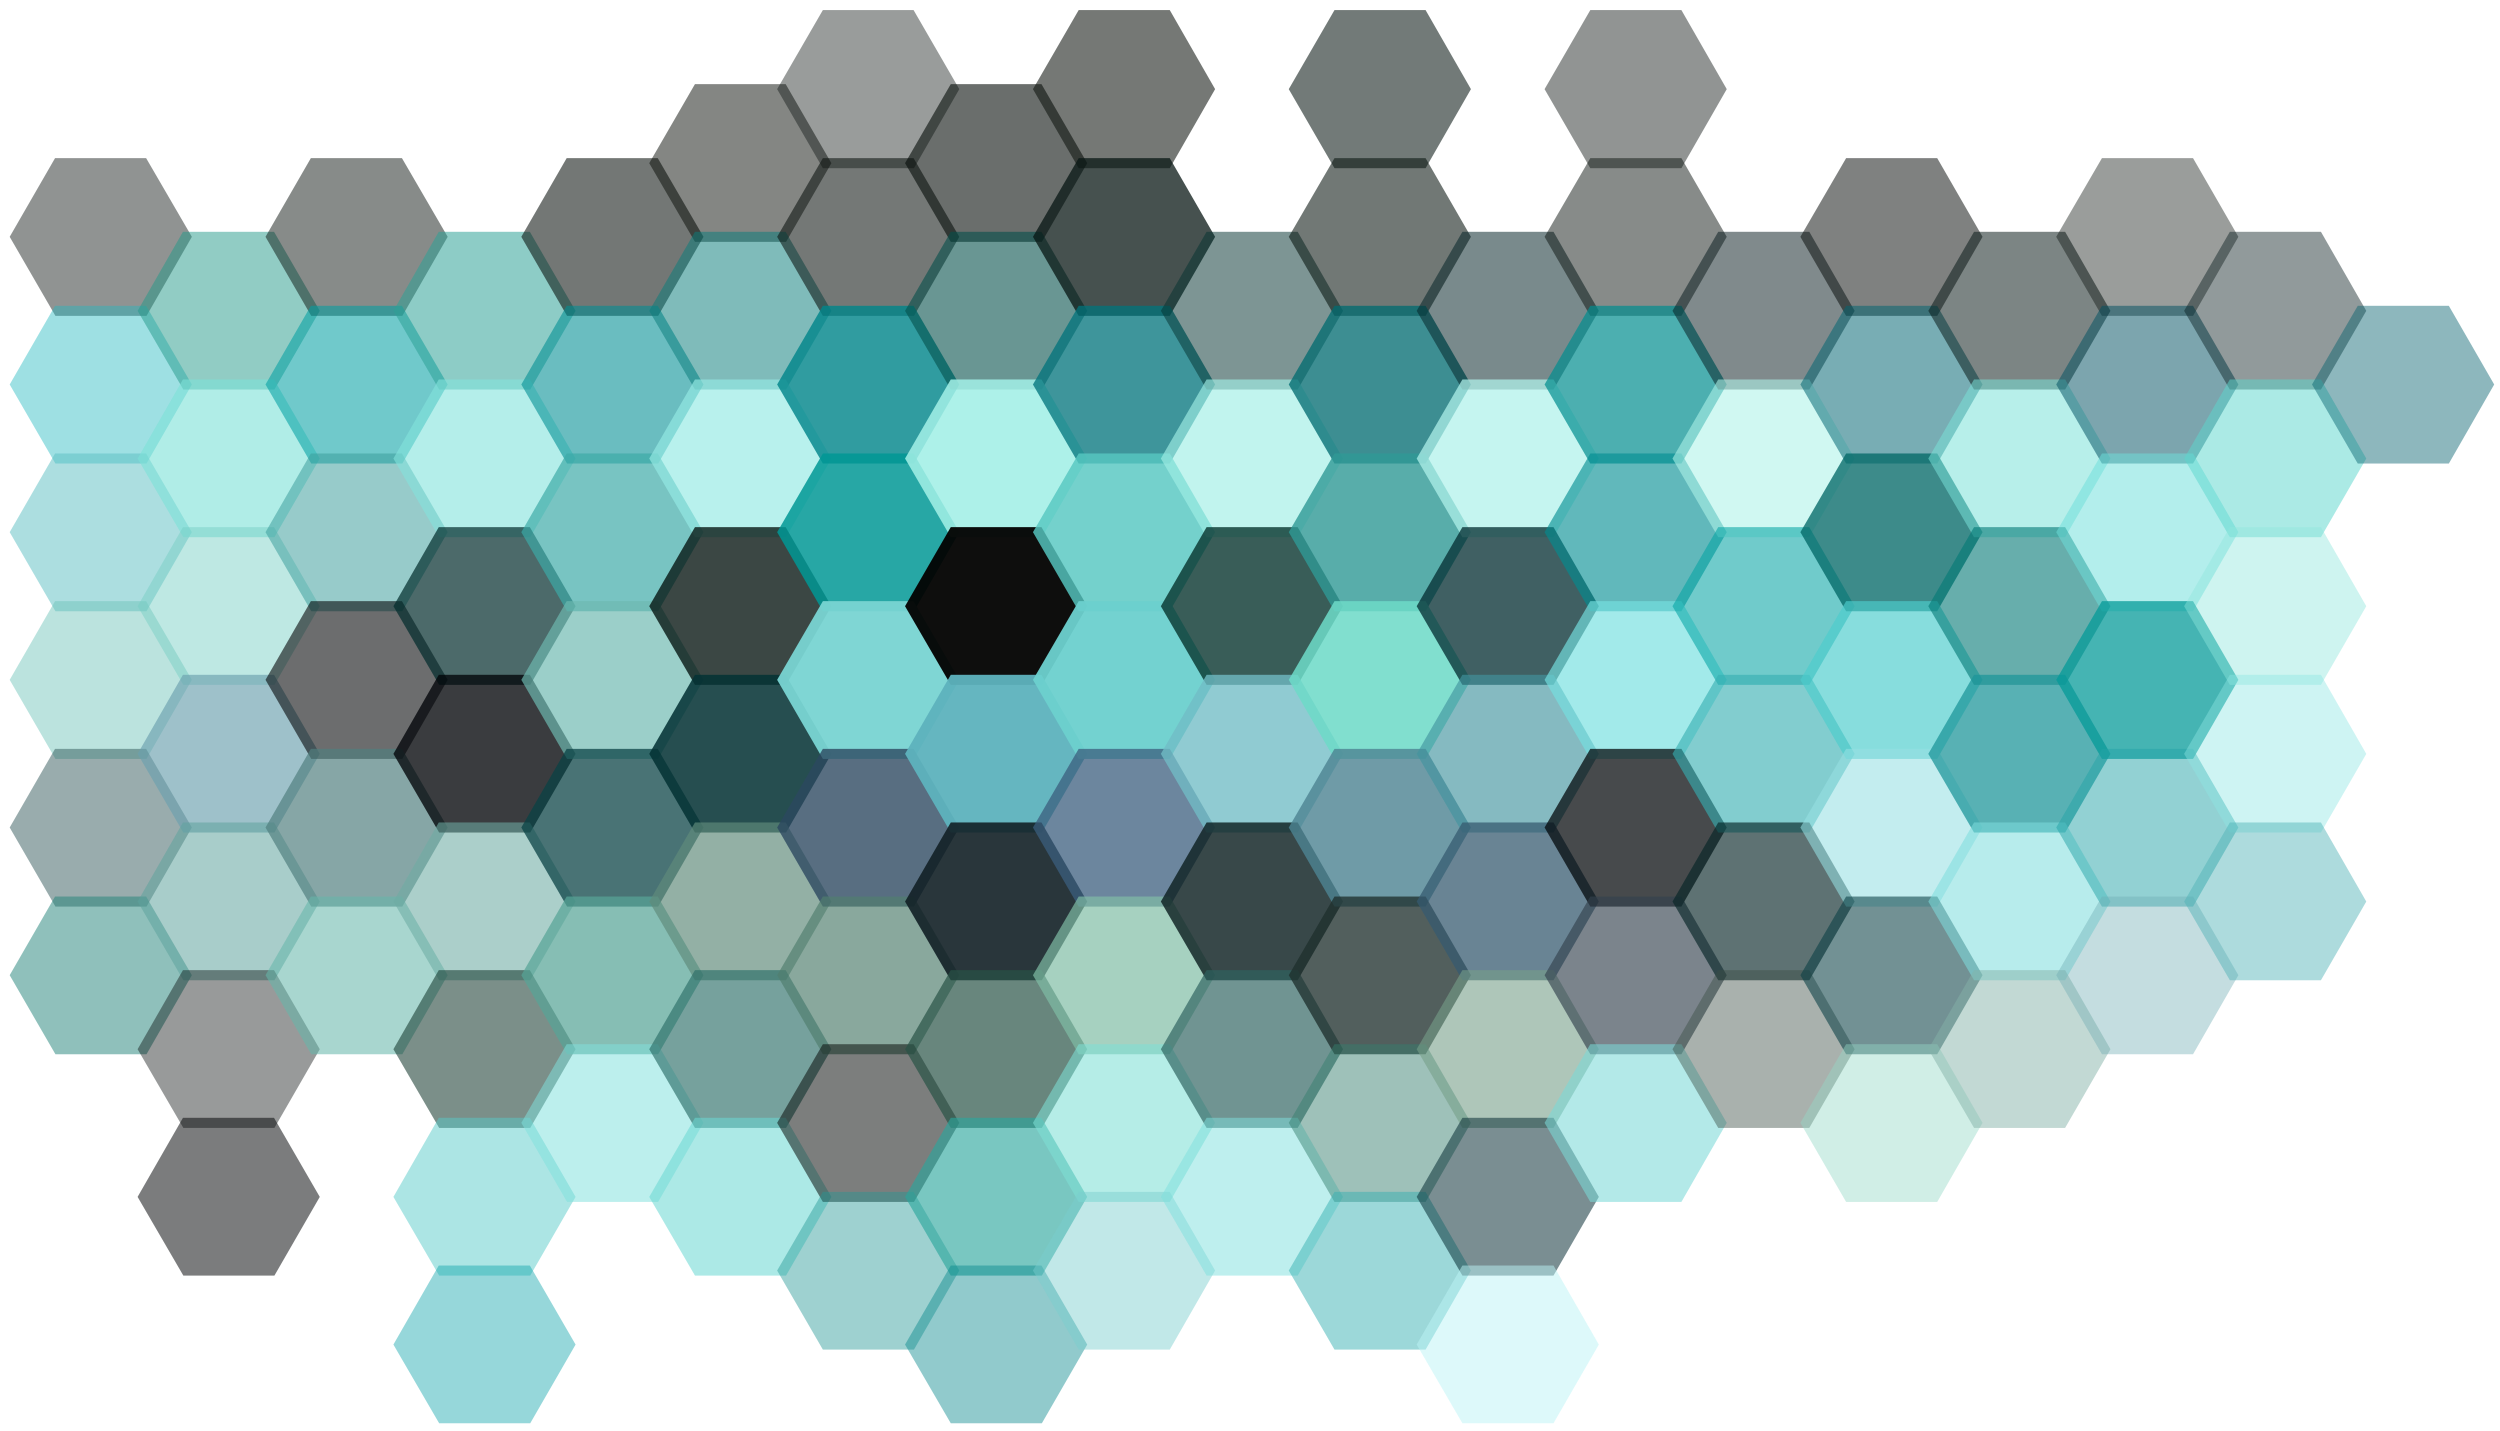
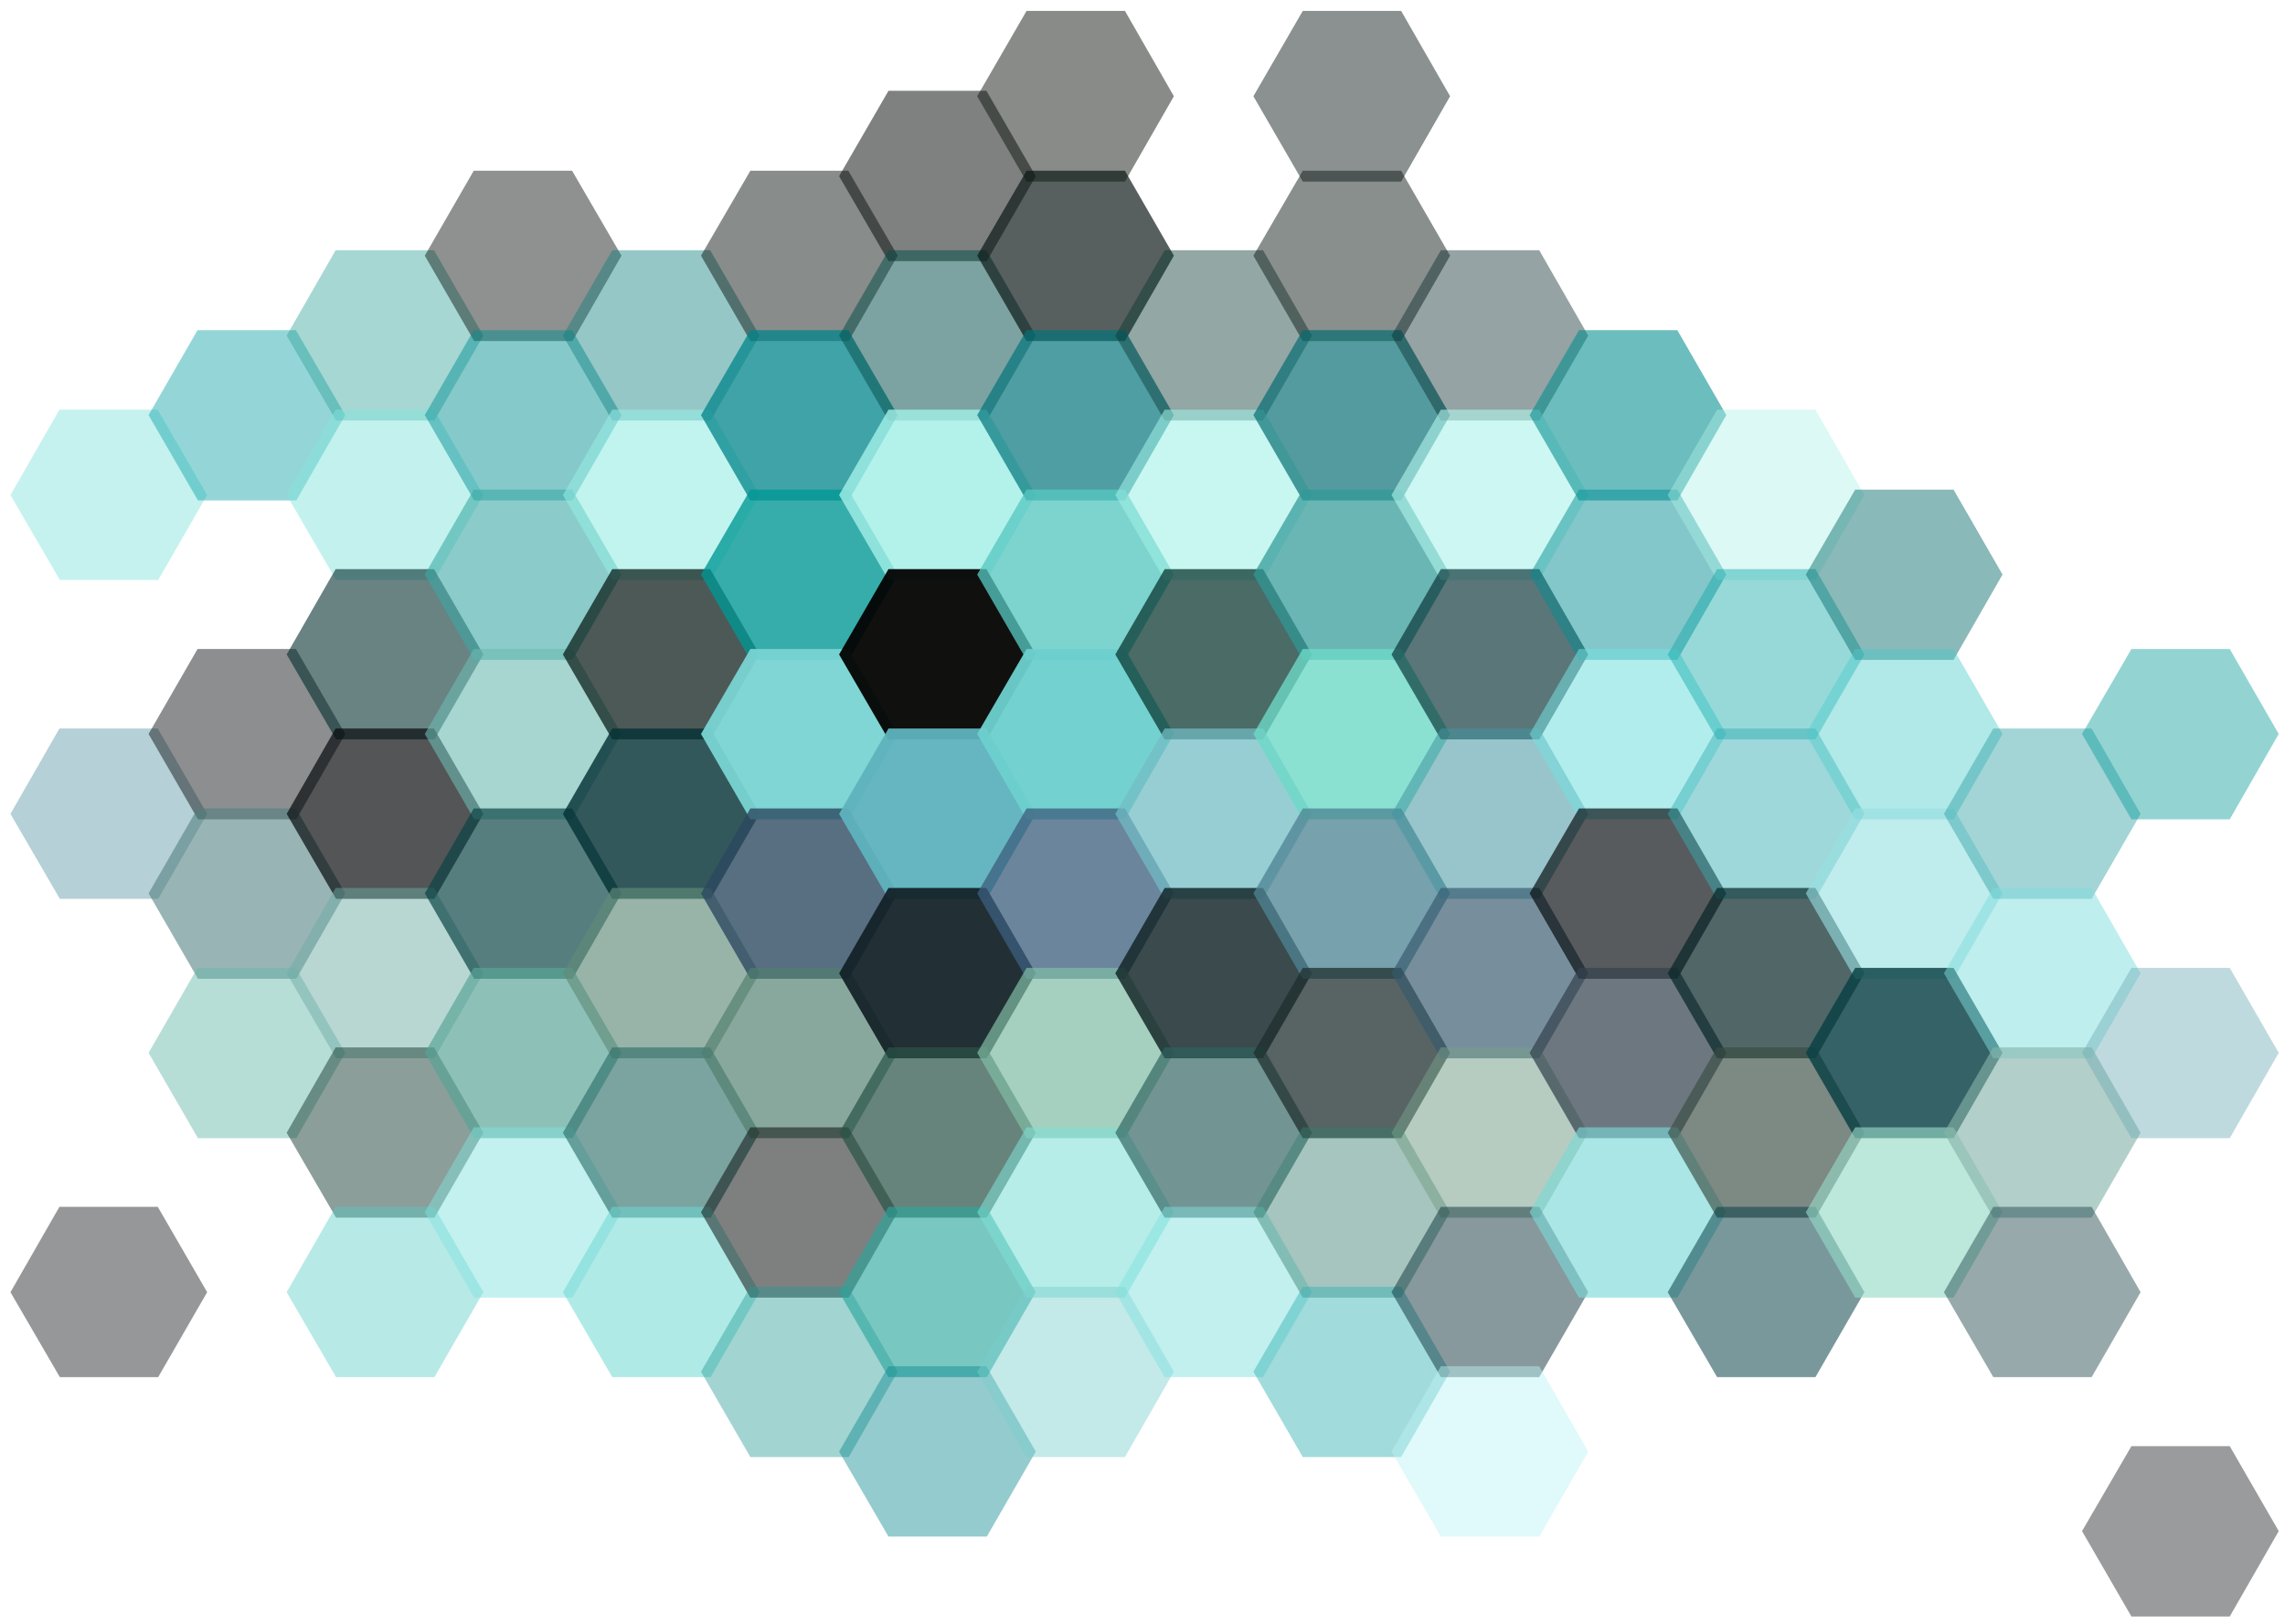
- <svg xmlns="http://www.w3.org/2000/svg" viewBox="-26 -23 645 369" width="645" height="369">
-   <polygon points="23.5,38.1 11.8,58.5 -11.7,58.5 -23.5,38.1 -11.8,17.8 11.7,17.8" fill="rgb(4,11,9)" fill-opacity="0.439" />
-   <polygon points="23.5,76.2 11.8,96.6 -11.7,96.6 -23.5,76.2 -11.8,55.9 11.7,55.9" fill="rgb(36,186,193)" fill-opacity="0.438" />
-   <polygon points="23.5,114.3 11.8,134.7 -11.7,134.7 -23.5,114.3 -11.8,94.0 11.7,94.0" fill="rgb(94,192,196)" fill-opacity="0.508" />
-   <polygon points="23.5,152.4 11.8,172.8 -11.7,172.8 -23.5,152.4 -11.8,132.1 11.7,132.1" fill="rgb(108,195,183)" fill-opacity="0.464" />
-   <polygon points="23.5,190.5 11.8,210.9 -11.7,210.9 -23.5,190.5 -11.8,170.2 11.7,170.2" fill="rgb(37,78,81)" fill-opacity="0.466" />
-   <polygon points="23.5,228.6 11.8,249.0 -11.7,249.0 -23.5,228.6 -11.8,208.3 11.7,208.3" fill="rgb(33,130,120)" fill-opacity="0.500" />
-   <polygon points="56.5,57.2 44.8,77.5 21.3,77.5 9.5,57.2 21.2,36.8 44.7,36.8" fill="rgb(35,153,136)" fill-opacity="0.499" />
-   <polygon points="56.5,95.3 44.8,115.6 21.3,115.6 9.5,95.3 21.2,74.9 44.7,74.9" fill="rgb(125,225,215)" fill-opacity="0.605" />
-   <polygon points="56.5,133.4 44.8,153.7 21.3,153.7 9.5,133.4 21.2,113.0 44.7,113.0" fill="rgb(117,206,194)" fill-opacity="0.468" />
-   <polygon points="56.5,171.5 44.8,191.8 21.3,191.8 9.5,171.5 21.2,151.1 44.7,151.1" fill="rgb(108,161,174)" fill-opacity="0.653" />
-   <polygon points="56.5,209.6 44.8,229.9 21.3,229.9 9.5,209.6 21.2,189.2 44.7,189.2" fill="rgb(93,163,157)" fill-opacity="0.536" />
-   <polygon points="56.5,247.7 44.8,268.0 21.3,268.0 9.5,247.7 21.2,227.3 44.7,227.3" fill="rgb(1,5,7)" fill-opacity="0.404" />
-   <polygon points="56.5,285.8 44.8,306.1 21.3,306.1 9.5,285.8 21.2,265.4 44.7,265.4" fill="rgb(0,3,5)" fill-opacity="0.518" />
-   <polygon points="89.5,38.1 77.8,58.5 54.3,58.5 42.5,38.1 54.2,17.8 77.7,17.8" fill="rgb(8,15,12)" fill-opacity="0.484" />
-   <polygon points="89.5,76.2 77.8,96.6 54.3,96.6 42.5,76.2 54.2,55.9 77.7,55.9" fill="rgb(0,159,163)" fill-opacity="0.562" />
-   <polygon points="89.5,114.3 77.8,134.7 54.3,134.7 42.5,114.3 54.2,94.0 77.7,94.0" fill="rgb(57,156,155)" fill-opacity="0.525" />
-   <polygon points="89.5,152.4 77.8,172.8 54.3,172.8 42.5,152.4 54.2,132.1 77.7,132.1" fill="rgb(4,6,7)" fill-opacity="0.585" />
-   <polygon points="89.5,190.5 77.8,210.9 54.3,210.9 42.5,190.5 54.2,170.2 77.7,170.2" fill="rgb(80,126,126)" fill-opacity="0.690" />
-   <polygon points="89.5,228.6 77.8,249.0 54.3,249.0 42.5,228.6 54.2,208.3 77.7,208.3" fill="rgb(102,182,169)" fill-opacity="0.566" />
-   <polygon points="122.5,57.2 110.8,77.5 87.3,77.5 75.5,57.2 87.2,36.8 110.7,36.8" fill="rgb(45,161,150)" fill-opacity="0.541" />
-   <polygon points="122.5,95.3 110.8,115.6 87.3,115.6 75.5,95.3 87.2,74.9 110.7,74.9" fill="rgb(131,227,220)" fill-opacity="0.605" />
-   <polygon points="122.5,133.4 110.8,153.7 87.3,153.7 75.5,133.4 87.2,113.0 110.7,113.0" fill="rgb(0,43,43)" fill-opacity="0.703" />
-   <polygon points="122.5,171.5 110.8,191.8 87.3,191.8 75.5,171.5 87.2,151.1 110.7,151.1" fill="rgb(2,5,8)" fill-opacity="0.777" />
-   <polygon points="122.5,209.6 110.8,229.9 87.3,229.9 75.5,209.6 87.2,189.2 110.7,189.2" fill="rgb(109,171,163)" fill-opacity="0.577" />
-   <polygon points="122.5,247.7 110.8,268.0 87.3,268.0 75.5,247.7 87.2,227.3 110.7,227.3" fill="rgb(18,54,44)" fill-opacity="0.558" />
-   <polygon points="122.5,285.8 110.8,306.1 87.3,306.1 75.5,285.8 87.2,265.4 110.7,265.4" fill="rgb(86,203,200)" fill-opacity="0.489" />
-   <polygon points="122.5,323.9 110.8,344.2 87.3,344.2 75.5,323.9 87.2,303.5 110.7,303.5" fill="rgb(2,158,166)" fill-opacity="0.411" />
-   <polygon points="155.5,38.1 143.8,58.5 120.3,58.5 108.5,38.1 120.2,17.8 143.7,17.8" fill="rgb(7,14,10)" fill-opacity="0.559" />
-   <polygon points="155.5,76.2 143.8,96.6 120.3,96.6 108.5,76.2 120.2,55.9 143.7,55.9" fill="rgb(0,143,147)" fill-opacity="0.585" />
-   <polygon points="155.5,114.3 143.8,134.7 120.3,134.7 108.5,114.3 120.2,94.0 143.7,94.0" fill="rgb(60,170,167)" fill-opacity="0.688" />
-   <polygon points="155.5,152.4 143.8,172.8 120.3,172.8 108.5,152.4 120.2,132.1 143.7,132.1" fill="rgb(109,185,177)" fill-opacity="0.686" />
-   <polygon points="155.5,190.5 143.8,210.9 120.3,210.9 108.5,190.5 120.2,170.2 143.7,170.2" fill="rgb(9,66,68)" fill-opacity="0.738" />
-   <polygon points="155.5,228.6 143.8,249.0 120.3,249.0 108.5,228.6 120.2,208.3 143.7,208.3" fill="rgb(87,164,150)" fill-opacity="0.718" />
-   <polygon points="155.5,266.7 143.8,287.1 120.3,287.1 108.5,266.7 120.2,246.4 143.7,246.4" fill="rgb(128,225,221)" fill-opacity="0.525" />
-   <polygon points="188.5,19.1 176.8,39.4 153.3,39.4 141.5,19.1 153.3,-1.3 176.7,-1.3" fill="rgb(7,11,6)" fill-opacity="0.495" />
-   <polygon points="188.5,57.2 176.8,77.5 153.3,77.5 141.5,57.2 153.3,36.8 176.7,36.8" fill="rgb(10,125,124)" fill-opacity="0.521" />
-   <polygon points="188.5,95.3 176.8,115.6 153.3,115.6 141.5,95.3 153.3,74.9 176.7,74.9" fill="rgb(149,235,228)" fill-opacity="0.665" />
-   <polygon points="188.5,133.4 176.8,153.7 153.3,153.7 141.5,133.4 153.3,113.0 176.7,113.0" fill="rgb(4,20,16)" fill-opacity="0.780" />
-   <polygon points="188.5,171.5 176.8,191.8 153.3,191.8 141.5,171.5 153.3,151.1 176.7,151.1" fill="rgb(4,50,53)" fill-opacity="0.863" />
-   <polygon points="188.5,209.6 176.8,229.9 153.3,229.9 141.5,209.6 153.3,189.2 176.7,189.2" fill="rgb(96,139,122)" fill-opacity="0.679" />
-   <polygon points="188.5,247.7 176.8,268.0 153.3,268.0 141.5,247.7 153.3,227.3 176.7,227.3" fill="rgb(42,109,103)" fill-opacity="0.642" />
-   <polygon points="188.5,285.8 176.8,306.1 153.3,306.1 141.5,285.8 153.3,265.4 176.7,265.4" fill="rgb(107,216,210)" fill-opacity="0.555" />
-   <polygon points="221.5,0.0 209.8,20.4 186.3,20.4 174.5,0.0 186.3,-20.4 209.7,-20.4" fill="rgb(11,18,15)" fill-opacity="0.417" />
-   <polygon points="221.5,38.1 209.8,58.5 186.3,58.5 174.5,38.1 186.3,17.8 209.7,17.8" fill="rgb(8,16,11)" fill-opacity="0.559" />
-   <polygon points="221.5,76.2 209.8,96.6 186.3,96.6 174.5,76.2 186.3,55.9 209.7,55.9" fill="rgb(0,133,138)" fill-opacity="0.810" />
-   <polygon points="221.5,114.3 209.8,134.7 186.3,134.7 174.5,114.3 186.3,94.0 209.7,94.0" fill="rgb(1,152,149)" fill-opacity="0.844" />
+ <svg xmlns="http://www.w3.org/2000/svg" viewBox="7 -23 546 388" width="546" height="388">
+   <polygon points="56.5,95.3 44.8,115.6 21.3,115.6 9.5,95.3 21.2,74.9 44.7,74.9" fill="rgb(125,225,215)" fill-opacity="0.445" />
+   <polygon points="56.5,171.5 44.8,191.8 21.3,191.8 9.5,171.5 21.2,151.1 44.7,151.1" fill="rgb(108,161,174)" fill-opacity="0.503" />
+   <polygon points="56.5,285.8 44.8,306.1 21.3,306.1 9.5,285.8 21.2,265.4 44.7,265.4" fill="rgb(0,3,5)" fill-opacity="0.414" />
+   <polygon points="89.5,76.2 77.8,96.6 54.3,96.6 42.5,76.2 54.2,55.9 77.7,55.9" fill="rgb(0,159,163)" fill-opacity="0.418" />
+   <polygon points="89.5,152.4 77.8,172.8 54.3,172.8 42.5,152.4 54.2,132.1 77.7,132.1" fill="rgb(4,6,7)" fill-opacity="0.451" />
+   <polygon points="89.5,190.5 77.8,210.9 54.3,210.9 42.5,190.5 54.2,170.2 77.7,170.2" fill="rgb(80,126,126)" fill-opacity="0.580" />
+   <polygon points="89.5,228.6 77.8,249.0 54.3,249.0 42.5,228.6 54.2,208.3 77.7,208.3" fill="rgb(102,182,169)" fill-opacity="0.466" />
+   <polygon points="122.5,57.2 110.8,77.5 87.3,77.5 75.5,57.2 87.2,36.8 110.7,36.8" fill="rgb(45,161,150)" fill-opacity="0.419" />
+   <polygon points="122.5,95.3 110.8,115.6 87.3,115.6 75.5,95.3 87.2,74.9 110.7,74.9" fill="rgb(131,227,220)" fill-opacity="0.484" />
+   <polygon points="122.5,133.4 110.8,153.7 87.3,153.7 75.5,133.4 87.2,113.0 110.7,113.0" fill="rgb(0,43,43)" fill-opacity="0.588" />
+   <polygon points="122.5,171.5 110.8,191.8 87.3,191.8 75.5,171.5 87.2,151.1 110.7,151.1" fill="rgb(2,5,8)" fill-opacity="0.676" />
+   <polygon points="122.5,209.6 110.8,229.9 87.3,229.9 75.5,209.6 87.2,189.2 110.7,189.2" fill="rgb(109,171,163)" fill-opacity="0.484" />
+   <polygon points="122.5,247.7 110.8,268.0 87.3,268.0 75.5,247.7 87.2,227.3 110.7,227.3" fill="rgb(18,54,44)" fill-opacity="0.482" />
+   <polygon points="122.5,285.8 110.8,306.1 87.3,306.1 75.5,285.8 87.2,265.4 110.7,265.4" fill="rgb(86,203,200)" fill-opacity="0.422" />
+   <polygon points="155.5,38.1 143.8,58.5 120.3,58.5 108.5,38.1 120.2,17.8 143.7,17.8" fill="rgb(7,14,10)" fill-opacity="0.455" />
+   <polygon points="155.5,76.2 143.8,96.6 120.3,96.6 108.5,76.2 120.2,55.9 143.7,55.9" fill="rgb(0,143,147)" fill-opacity="0.480" />
+   <polygon points="155.5,114.3 143.8,134.7 120.3,134.7 108.5,114.3 120.2,94.0 143.7,94.0" fill="rgb(60,170,167)" fill-opacity="0.590" />
+   <polygon points="155.5,152.4 143.8,172.8 120.3,172.8 108.5,152.4 120.2,132.1 143.7,132.1" fill="rgb(109,185,177)" fill-opacity="0.601" />
+   <polygon points="155.5,190.5 143.8,210.9 120.3,210.9 108.5,190.5 120.2,170.2 143.7,170.2" fill="rgb(9,66,68)" fill-opacity="0.680" />
+   <polygon points="155.5,228.6 143.8,249.0 120.3,249.0 108.5,228.6 120.2,208.3 143.7,208.3" fill="rgb(87,164,150)" fill-opacity="0.678" />
+   <polygon points="155.5,266.7 143.8,287.1 120.3,287.1 108.5,266.7 120.2,246.4 143.7,246.4" fill="rgb(128,225,221)" fill-opacity="0.483" />
+   <polygon points="188.5,57.2 176.8,77.5 153.3,77.5 141.5,57.2 153.3,36.8 176.7,36.8" fill="rgb(10,125,124)" fill-opacity="0.428" />
+   <polygon points="188.5,95.3 176.8,115.6 153.3,115.6 141.5,95.3 153.3,74.9 176.7,74.9" fill="rgb(149,235,228)" fill-opacity="0.581" />
+   <polygon points="188.5,133.4 176.8,153.7 153.3,153.7 141.5,133.4 153.3,113.0 176.7,113.0" fill="rgb(4,20,16)" fill-opacity="0.705" />
+   <polygon points="188.5,171.5 176.8,191.8 153.3,191.8 141.5,171.5 153.3,151.1 176.7,151.1" fill="rgb(4,50,53)" fill-opacity="0.811" />
+   <polygon points="188.5,209.6 176.8,229.9 153.3,229.9 141.5,209.6 153.3,189.2 176.7,189.2" fill="rgb(96,139,122)" fill-opacity="0.645" />
+   <polygon points="188.5,247.7 176.8,268.0 153.3,268.0 141.5,247.7 153.3,227.3 176.7,227.3" fill="rgb(42,109,103)" fill-opacity="0.620" />
+   <polygon points="188.5,285.8 176.8,306.1 153.3,306.1 141.5,285.8 153.3,265.4 176.7,265.4" fill="rgb(107,216,210)" fill-opacity="0.533" />
+   <polygon points="221.5,38.1 209.8,58.5 186.3,58.5 174.5,38.1 186.3,17.8 209.7,17.8" fill="rgb(8,16,11)" fill-opacity="0.479" />
+   <polygon points="221.5,76.2 209.8,96.6 186.3,96.6 174.5,76.2 186.3,55.9 209.7,55.9" fill="rgb(0,133,138)" fill-opacity="0.748" />
+   <polygon points="221.5,114.3 209.8,134.7 186.3,134.7 174.5,114.3 186.3,94.0 209.7,94.0" fill="rgb(1,152,149)" fill-opacity="0.786" />
  <polygon points="221.5,152.4 209.8,172.8 186.3,172.8 174.5,152.4 186.3,132.1 209.7,132.1" fill="rgb(121,212,210)" fill-opacity="0.950" />
-   <polygon points="221.5,190.5 209.8,210.9 186.3,210.9 174.5,190.5 186.3,170.2 209.7,170.2" fill="rgb(44,71,95)" fill-opacity="0.787" />
+   <polygon points="221.5,190.5 209.8,210.9 186.3,210.9 174.5,190.5 186.3,170.2 209.7,170.2" fill="rgb(44,71,95)" fill-opacity="0.788" />
  <polygon points="221.5,228.6 209.8,249.0 186.3,249.0 174.5,228.6 186.3,208.3 209.7,208.3" fill="rgb(80,127,110)" fill-opacity="0.674" />
-   <polygon points="221.5,266.7 209.8,287.1 186.3,287.1 174.5,266.7 186.3,246.4 209.7,246.4" fill="rgb(6,11,8)" fill-opacity="0.526" />
-   <polygon points="221.5,304.8 209.8,325.2 186.3,325.2 174.5,304.8 186.3,284.5 209.7,284.5" fill="rgb(35,152,148)" fill-opacity="0.438" />
-   <polygon points="254.5,19.1 242.8,39.4 219.3,39.4 207.5,19.1 219.3,-1.3 242.7,-1.3" fill="rgb(4,11,8)" fill-opacity="0.591" />
-   <polygon points="254.5,57.2 242.8,77.5 219.3,77.5 207.5,57.2 219.3,36.8 242.7,36.8" fill="rgb(5,80,75)" fill-opacity="0.595" />
-   <polygon points="254.5,95.3 242.8,115.6 219.3,115.6 207.5,95.3 219.3,74.9 242.7,74.9" fill="rgb(161,239,230)" fill-opacity="0.869" />
-   <polygon points="254.5,133.4 242.8,153.7 219.3,153.7 207.5,133.4 219.3,113.0 242.7,113.0" fill="rgb(3,3,2)" fill-opacity="0.950" />
+   <polygon points="221.5,266.7 209.8,287.1 186.3,287.1 174.5,266.7 186.3,246.4 209.7,246.4" fill="rgb(6,11,8)" fill-opacity="0.517" />
+   <polygon points="221.5,304.8 209.8,325.2 186.3,325.2 174.5,304.8 186.3,284.5 209.7,284.5" fill="rgb(35,152,148)" fill-opacity="0.421" />
+   <polygon points="254.5,19.1 242.8,39.4 219.3,39.4 207.5,19.1 219.3,-1.3 242.7,-1.3" fill="rgb(4,11,8)" fill-opacity="0.513" />
+   <polygon points="254.5,57.2 242.8,77.5 219.3,77.5 207.5,57.2 219.3,36.8 242.7,36.8" fill="rgb(5,80,75)" fill-opacity="0.521" />
+   <polygon points="254.5,95.3 242.8,115.6 219.3,115.6 207.5,95.3 219.3,74.9 242.7,74.9" fill="rgb(161,239,230)" fill-opacity="0.816" />
+   <polygon points="254.5,133.4 242.8,153.7 219.3,153.7 207.5,133.4 219.3,113.0 242.7,113.0" fill="rgb(3,3,2)" fill-opacity="0.943" />
  <polygon points="254.5,171.5 242.8,191.8 219.3,191.8 207.5,171.5 219.3,151.1 242.7,151.1" fill="rgb(94,179,189)" fill-opacity="0.950" />
-   <polygon points="254.5,209.6 242.8,229.9 219.3,229.9 207.5,209.6 219.3,189.2 242.7,189.2" fill="rgb(18,33,38)" fill-opacity="0.899" />
-   <polygon points="254.5,247.7 242.8,268.0 219.3,268.0 207.5,247.7 219.3,227.3 242.7,227.3" fill="rgb(41,83,70)" fill-opacity="0.701" />
-   <polygon points="254.5,285.8 242.8,306.1 219.3,306.1 207.5,285.8 219.3,265.4 242.7,265.4" fill="rgb(42,167,157)" fill-opacity="0.626" />
-   <polygon points="254.5,323.9 242.8,344.2 219.3,344.2 207.5,323.9 219.3,303.5 242.7,303.5" fill="rgb(3,133,139)" fill-opacity="0.436" />
-   <polygon points="287.5,0.0 275.8,20.4 252.3,20.4 240.5,0.0 252.3,-20.4 275.8,-20.4" fill="rgb(14,20,14)" fill-opacity="0.571" />
-   <polygon points="287.5,38.1 275.8,58.5 252.3,58.5 240.5,38.1 252.3,17.8 275.8,17.8" fill="rgb(8,22,19)" fill-opacity="0.745" />
-   <polygon points="287.5,76.2 275.8,96.6 252.3,96.6 240.5,76.2 252.3,55.9 275.8,55.9" fill="rgb(0,115,123)" fill-opacity="0.757" />
-   <polygon points="287.5,114.3 275.8,134.7 252.3,134.7 240.5,114.3 252.3,94.0 275.8,94.0" fill="rgb(87,199,193)" fill-opacity="0.822" />
+   <polygon points="254.5,209.6 242.8,229.9 219.3,229.9 207.5,209.6 219.3,189.2 242.7,189.2" fill="rgb(18,33,38)" fill-opacity="0.926" />
+   <polygon points="254.5,247.7 242.8,268.0 219.3,268.0 207.5,247.7 219.3,227.3 242.7,227.3" fill="rgb(41,83,70)" fill-opacity="0.712" />
+   <polygon points="254.5,285.8 242.8,306.1 219.3,306.1 207.5,285.8 219.3,265.4 242.7,265.4" fill="rgb(42,167,157)" fill-opacity="0.629" />
+   <polygon points="254.5,323.9 242.8,344.2 219.3,344.2 207.5,323.9 219.3,303.5 242.7,303.5" fill="rgb(3,133,139)" fill-opacity="0.423" />
+   <polygon points="287.5,0.0 275.8,20.4 252.3,20.4 240.5,0.0 252.3,-20.4 275.8,-20.4" fill="rgb(14,20,14)" fill-opacity="0.490" />
+   <polygon points="287.5,38.1 275.8,58.5 252.3,58.5 240.5,38.1 252.3,17.8 275.8,17.8" fill="rgb(8,22,19)" fill-opacity="0.678" />
+   <polygon points="287.5,76.2 275.8,96.6 252.3,96.6 240.5,76.2 252.3,55.9 275.8,55.9" fill="rgb(0,115,123)" fill-opacity="0.695" />
+   <polygon points="287.5,114.3 275.8,134.7 252.3,134.7 240.5,114.3 252.3,94.0 275.8,94.0" fill="rgb(87,199,193)" fill-opacity="0.767" />
  <polygon points="287.5,152.4 275.8,172.8 252.3,172.8 240.5,152.4 252.3,132.1 275.8,132.1" fill="rgb(109,208,206)" fill-opacity="0.950" />
-   <polygon points="287.5,190.5 275.8,210.9 252.3,210.9 240.5,190.5 252.3,170.2 275.8,170.2" fill="rgb(60,94,126)" fill-opacity="0.747" />
-   <polygon points="287.5,228.6 275.8,249.0 252.3,249.0 240.5,228.6 252.3,208.3 275.8,208.3" fill="rgb(128,189,164)" fill-opacity="0.699" />
-   <polygon points="287.5,266.7 275.8,287.1 252.3,287.1 240.5,266.7 252.3,246.4 275.8,246.4" fill="rgb(127,223,214)" fill-opacity="0.572" />
-   <polygon points="287.5,304.8 275.8,325.2 252.3,325.2 240.5,304.8 252.3,284.5 275.8,284.5" fill="rgb(122,206,206)" fill-opacity="0.462" />
-   <polygon points="320.5,57.2 308.8,77.5 285.3,77.5 273.5,57.2 285.3,36.8 308.8,36.8" fill="rgb(5,51,48)" fill-opacity="0.519" />
-   <polygon points="320.5,95.3 308.8,115.6 285.3,115.6 273.5,95.3 285.3,74.9 308.8,74.9" fill="rgb(160,239,229)" fill-opacity="0.649" />
-   <polygon points="320.5,133.4 308.8,153.7 285.3,153.7 273.5,133.4 285.3,113.0 308.8,113.0" fill="rgb(6,51,45)" fill-opacity="0.791" />
-   <polygon points="320.5,171.5 308.8,191.8 285.3,191.8 273.5,171.5 285.3,151.1 308.8,151.1" fill="rgb(113,189,197)" fill-opacity="0.779" />
-   <polygon points="320.5,209.6 308.8,229.9 285.3,229.9 273.5,209.6 285.3,189.2 308.8,189.2" fill="rgb(15,34,36)" fill-opacity="0.825" />
-   <polygon points="320.5,247.7 308.8,268.0 285.3,268.0 273.5,247.7 285.3,227.3 308.8,227.3" fill="rgb(46,99,95)" fill-opacity="0.682" />
-   <polygon points="320.5,285.8 308.8,306.1 285.3,306.1 273.5,285.8 285.3,265.4 308.8,265.4" fill="rgb(128,224,222)" fill-opacity="0.505" />
-   <polygon points="353.5,0.0 341.8,20.4 318.3,20.4 306.5,0.0 318.3,-20.4 341.8,-20.4" fill="rgb(7,22,19)" fill-opacity="0.569" />
-   <polygon points="353.5,38.1 341.8,58.5 318.3,58.5 306.5,38.1 318.3,17.8 341.8,17.8" fill="rgb(7,20,15)" fill-opacity="0.572" />
-   <polygon points="353.5,76.2 341.8,96.6 318.3,96.6 306.5,76.2 318.3,55.9 341.8,55.9" fill="rgb(0,107,112)" fill-opacity="0.761" />
-   <polygon points="353.5,114.3 341.8,134.7 318.3,134.7 306.5,114.3 318.3,94.0 341.8,94.0" fill="rgb(48,153,150)" fill-opacity="0.801" />
-   <polygon points="353.5,152.4 341.8,172.8 318.3,172.8 306.5,152.4 318.3,132.1 341.8,132.1" fill="rgb(109,217,199)" fill-opacity="0.863" />
-   <polygon points="353.5,190.5 341.8,210.9 318.3,210.9 306.5,190.5 318.3,170.2 341.8,170.2" fill="rgb(77,132,147)" fill-opacity="0.806" />
-   <polygon points="353.5,228.6 341.8,249.0 318.3,249.0 306.5,228.6 318.3,208.3 341.8,208.3" fill="rgb(30,47,45)" fill-opacity="0.768" />
-   <polygon points="353.5,266.7 341.8,287.1 318.3,287.1 306.5,266.7 318.3,246.4 341.8,246.4" fill="rgb(53,125,109)" fill-opacity="0.480" />
-   <polygon points="353.5,304.8 341.8,325.2 318.3,325.2 306.5,304.8 318.3,284.5 341.8,284.5" fill="rgb(54,176,178)" fill-opacity="0.492" />
-   <polygon points="386.5,57.2 374.8,77.5 351.3,77.5 339.5,57.2 351.3,36.8 374.8,36.8" fill="rgb(2,34,38)" fill-opacity="0.530" />
-   <polygon points="386.5,95.3 374.8,115.6 351.3,115.6 339.5,95.3 351.3,74.9 374.8,74.9" fill="rgb(176,242,235)" fill-opacity="0.731" />
-   <polygon points="386.5,133.4 374.8,153.7 351.3,153.7 339.5,133.4 351.3,113.0 374.8,113.0" fill="rgb(4,46,51)" fill-opacity="0.758" />
-   <polygon points="386.5,171.5 374.8,191.8 351.3,191.8 339.5,171.5 351.3,151.1 374.8,151.1" fill="rgb(66,149,159)" fill-opacity="0.641" />
-   <polygon points="386.5,209.6 374.8,229.9 351.3,229.9 339.5,209.6 351.3,189.2 374.8,189.2" fill="rgb(54,90,111)" fill-opacity="0.745" />
-   <polygon points="386.5,247.7 374.8,268.0 351.3,268.0 339.5,247.7 351.3,227.3 374.8,227.3" fill="rgb(118,160,137)" fill-opacity="0.591" />
-   <polygon points="386.5,285.8 374.8,306.1 351.3,306.1 339.5,285.8 351.3,265.4 374.8,265.4" fill="rgb(4,42,50)" fill-opacity="0.528" />
-   <polygon points="386.5,323.9 374.8,344.2 351.3,344.2 339.5,323.9 351.3,303.5 374.8,303.5" fill="rgb(188,243,245)" fill-opacity="0.506" />
-   <polygon points="419.5,0.0 407.8,20.4 384.3,20.4 372.5,0.0 384.3,-20.4 407.8,-20.4" fill="rgb(3,10,7)" fill-opacity="0.435" />
-   <polygon points="419.5,38.1 407.8,58.5 384.3,58.5 372.5,38.1 384.3,17.8 407.8,17.8" fill="rgb(8,15,12)" fill-opacity="0.483" />
-   <polygon points="419.5,76.2 407.8,96.6 384.3,96.6 372.5,76.2 384.3,55.9 407.8,55.9" fill="rgb(0,141,142)" fill-opacity="0.702" />
-   <polygon points="419.5,114.3 407.8,134.7 384.3,134.7 372.5,114.3 384.3,94.0 407.8,94.0" fill="rgb(1,140,146)" fill-opacity="0.619" />
-   <polygon points="419.5,152.4 407.8,172.8 384.3,172.8 372.5,152.4 384.3,132.1 407.8,132.1" fill="rgb(117,223,223)" fill-opacity="0.671" />
-   <polygon points="419.5,190.5 407.8,210.9 384.3,210.9 372.5,190.5 384.3,170.2 407.8,170.2" fill="rgb(1,5,8)" fill-opacity="0.720" />
-   <polygon points="419.5,228.6 407.8,249.0 384.3,249.0 372.5,228.6 384.3,208.3 407.8,208.3" fill="rgb(52,66,78)" fill-opacity="0.646" />
-   <polygon points="419.5,266.7 407.8,287.1 384.3,287.1 372.5,266.7 384.3,246.4 407.8,246.4" fill="rgb(122,217,215)" fill-opacity="0.573" />
-   <polygon points="452.5,57.2 440.8,77.5 417.3,77.5 405.5,57.2 417.3,36.8 440.8,36.8" fill="rgb(2,23,26)" fill-opacity="0.500" />
-   <polygon points="452.5,95.3 440.8,115.6 417.3,115.6 405.5,95.3 417.3,74.9 440.8,74.9" fill="rgb(175,243,233)" fill-opacity="0.580" />
-   <polygon points="452.5,133.4 440.8,153.7 417.3,153.7 405.5,133.4 417.3,113.0 440.8,113.0" fill="rgb(0,162,162)" fill-opacity="0.562" />
-   <polygon points="452.5,171.5 440.8,191.8 417.3,191.8 405.5,171.5 417.3,151.1 440.8,151.1" fill="rgb(53,174,178)" fill-opacity="0.621" />
-   <polygon points="452.5,209.6 440.8,229.9 417.3,229.9 405.5,209.6 417.3,189.2 440.8,189.2" fill="rgb(5,36,38)" fill-opacity="0.643" />
-   <polygon points="452.5,247.7 440.8,268.0 417.3,268.0 405.5,247.7 417.3,227.3 440.8,227.3" fill="rgb(59,77,67)" fill-opacity="0.434" />
-   <polygon points="485.5,38.1 473.8,58.5 450.3,58.5 438.5,38.1 450.3,17.8 473.8,17.8" fill="rgb(4,9,7)" fill-opacity="0.509" />
-   <polygon points="485.5,76.2 473.8,96.6 450.3,96.6 438.5,76.2 450.3,55.9 473.8,55.9" fill="rgb(0,100,114)" fill-opacity="0.531" />
-   <polygon points="485.5,114.3 473.8,134.7 450.3,134.7 438.5,114.3 450.3,94.0 473.8,94.0" fill="rgb(2,104,103)" fill-opacity="0.763" />
-   <polygon points="485.5,152.4 473.8,172.8 450.3,172.8 438.5,152.4 450.3,132.1 473.8,132.1" fill="rgb(77,204,204)" fill-opacity="0.669" />
-   <polygon points="485.5,190.5 473.8,210.9 450.3,210.9 438.5,190.5 450.3,170.2 473.8,170.2" fill="rgb(150,224,226)" fill-opacity="0.573" />
-   <polygon points="485.5,228.6 473.8,249.0 450.3,249.0 438.5,228.6 450.3,208.3 473.8,208.3" fill="rgb(8,63,68)" fill-opacity="0.567" />
-   <polygon points="485.5,266.7 473.8,287.1 450.3,287.1 438.5,266.7 450.3,246.4 473.8,246.4" fill="rgb(149,216,197)" fill-opacity="0.441" />
-   <polygon points="518.5,57.2 506.8,77.5 483.3,77.5 471.5,57.2 483.3,36.8 506.8,36.8" fill="rgb(6,23,22)" fill-opacity="0.527" />
-   <polygon points="518.5,95.3 506.8,115.6 483.3,115.6 471.5,95.3 483.3,74.9 506.8,74.9" fill="rgb(121,226,217)" fill-opacity="0.537" />
-   <polygon points="518.5,133.4 506.8,153.7 483.3,153.7 471.5,133.4 483.3,113.0 506.8,113.0" fill="rgb(3,120,118)" fill-opacity="0.598" />
-   <polygon points="518.5,171.5 506.8,191.8 483.3,191.8 471.5,171.5 483.3,151.1 506.8,151.1" fill="rgb(29,150,154)" fill-opacity="0.736" />
-   <polygon points="518.5,209.6 506.8,229.9 483.3,229.9 471.5,209.6 483.3,189.2 506.8,189.2" fill="rgb(127,221,221)" fill-opacity="0.555" />
-   <polygon points="518.5,247.7 506.8,268.0 483.3,268.0 471.5,247.7 483.3,227.3 506.8,227.3" fill="rgb(133,179,169)" fill-opacity="0.494" />
-   <polygon points="551.5,38.1 539.8,58.5 516.3,58.5 504.5,38.1 516.3,17.8 539.8,17.8" fill="rgb(7,14,9)" fill-opacity="0.406" />
-   <polygon points="551.5,76.2 539.8,96.6 516.3,96.6 504.5,76.2 516.3,55.9 539.8,55.9" fill="rgb(0,81,98)" fill-opacity="0.513" />
-   <polygon points="551.5,114.3 539.8,134.7 516.3,134.7 504.5,114.3 516.3,94.0 539.8,94.0" fill="rgb(109,221,217)" fill-opacity="0.519" />
-   <polygon points="551.5,152.4 539.8,172.8 516.3,172.8 504.5,152.4 516.3,132.1 539.8,132.1" fill="rgb(4,154,153)" fill-opacity="0.735" />
-   <polygon points="551.5,190.5 539.8,210.9 516.3,210.9 504.5,190.5 516.3,170.2 539.8,170.2" fill="rgb(35,163,166)" fill-opacity="0.494" />
-   <polygon points="551.5,228.6 539.8,249.0 516.3,249.0 504.5,228.6 516.3,208.3 539.8,208.3" fill="rgb(110,172,179)" fill-opacity="0.404" />
-   <polygon points="584.5,57.2 572.8,77.5 549.3,77.5 537.5,57.2 549.3,36.8 572.8,36.8" fill="rgb(4,23,27)" fill-opacity="0.436" />
-   <polygon points="584.5,95.3 572.8,115.6 549.3,115.6 537.5,95.3 549.3,74.9 572.8,74.9" fill="rgb(92,213,205)" fill-opacity="0.515" />
-   <polygon points="584.5,133.4 572.8,153.7 549.3,153.7 537.5,133.4 549.3,113.0 572.8,113.0" fill="rgb(143,231,221)" fill-opacity="0.435" />
-   <polygon points="584.5,171.5 572.8,191.8 549.3,191.8 537.5,171.5 549.3,151.1 572.8,151.1" fill="rgb(142,229,227)" fill-opacity="0.427" />
-   <polygon points="584.5,209.6 572.8,229.9 549.3,229.9 537.5,209.6 549.3,189.2 572.8,189.2" fill="rgb(75,175,180)" fill-opacity="0.456" />
-   <polygon points="617.5,76.2 605.8,96.6 582.3,96.6 570.5,76.2 582.3,55.9 605.8,55.9" fill="rgb(5,98,111)" fill-opacity="0.455" />
+   <polygon points="287.5,190.5 275.8,210.9 252.3,210.9 240.5,190.5 252.3,170.2 275.8,170.2" fill="rgb(60,94,126)" fill-opacity="0.755" />
+   <polygon points="287.5,228.6 275.8,249.0 252.3,249.0 240.5,228.6 252.3,208.3 275.8,208.3" fill="rgb(128,189,164)" fill-opacity="0.706" />
+   <polygon points="287.5,266.7 275.8,287.1 252.3,287.1 240.5,266.7 252.3,246.4 275.8,246.4" fill="rgb(127,223,214)" fill-opacity="0.569" />
+   <polygon points="287.5,304.8 275.8,325.2 252.3,325.2 240.5,304.8 252.3,284.5 275.8,284.5" fill="rgb(122,206,206)" fill-opacity="0.449" />
+   <polygon points="320.5,57.2 308.8,77.5 285.3,77.5 273.5,57.2 285.3,36.8 308.8,36.8" fill="rgb(5,51,48)" fill-opacity="0.431" />
+   <polygon points="320.5,95.3 308.8,115.6 285.3,115.6 273.5,95.3 285.3,74.9 308.8,74.9" fill="rgb(160,239,229)" fill-opacity="0.571" />
+   <polygon points="320.5,133.4 308.8,153.7 285.3,153.7 273.5,133.4 285.3,113.0 308.8,113.0" fill="rgb(6,51,45)" fill-opacity="0.723" />
+   <polygon points="320.5,171.5 308.8,191.8 285.3,191.8 273.5,171.5 285.3,151.1 308.8,151.1" fill="rgb(113,189,197)" fill-opacity="0.732" />
+   <polygon points="320.5,209.6 308.8,229.9 285.3,229.9 273.5,209.6 285.3,189.2 308.8,189.2" fill="rgb(15,34,36)" fill-opacity="0.813" />
+   <polygon points="320.5,247.7 308.8,268.0 285.3,268.0 273.5,247.7 285.3,227.3 308.8,227.3" fill="rgb(46,99,95)" fill-opacity="0.673" />
+   <polygon points="320.5,285.8 308.8,306.1 285.3,306.1 273.5,285.8 285.3,265.4 308.8,265.4" fill="rgb(128,224,222)" fill-opacity="0.487" />
+   <polygon points="353.5,0.0 341.8,20.4 318.3,20.4 306.5,0.0 318.3,-20.4 341.8,-20.4" fill="rgb(7,22,19)" fill-opacity="0.472" />
+   <polygon points="353.5,38.1 341.8,58.5 318.3,58.5 306.5,38.1 318.3,17.8 341.8,17.8" fill="rgb(7,20,15)" fill-opacity="0.474" />
+   <polygon points="353.5,76.2 341.8,96.6 318.3,96.6 306.5,76.2 318.3,55.9 341.8,55.9" fill="rgb(0,107,112)" fill-opacity="0.674" />
+   <polygon points="353.5,114.3 341.8,134.7 318.3,134.7 306.5,114.3 318.3,94.0 341.8,94.0" fill="rgb(48,153,150)" fill-opacity="0.718" />
+   <polygon points="353.5,152.4 341.8,172.8 318.3,172.8 306.5,152.4 318.3,132.1 341.8,132.1" fill="rgb(109,217,199)" fill-opacity="0.799" />
+   <polygon points="353.5,190.5 341.8,210.9 318.3,210.9 306.5,190.5 318.3,170.2 341.8,170.2" fill="rgb(77,132,147)" fill-opacity="0.764" />
+   <polygon points="353.5,228.6 341.8,249.0 318.3,249.0 306.5,228.6 318.3,208.3 341.8,208.3" fill="rgb(30,47,45)" fill-opacity="0.741" />
+   <polygon points="353.5,266.7 341.8,287.1 318.3,287.1 306.5,266.7 318.3,246.4 341.8,246.4" fill="rgb(53,125,109)" fill-opacity="0.444" />
+   <polygon points="353.5,304.8 341.8,325.2 318.3,325.2 306.5,304.8 318.3,284.5 341.8,284.5" fill="rgb(54,176,178)" fill-opacity="0.459" />
+   <polygon points="386.5,57.2 374.8,77.5 351.3,77.5 339.5,57.2 351.3,36.8 374.8,36.8" fill="rgb(2,34,38)" fill-opacity="0.415" />
+   <polygon points="386.5,95.3 374.8,115.6 351.3,115.6 339.5,95.3 351.3,74.9 374.8,74.9" fill="rgb(176,242,235)" fill-opacity="0.626" />
+   <polygon points="386.5,133.4 374.8,153.7 351.3,153.7 339.5,133.4 351.3,113.0 374.8,113.0" fill="rgb(4,46,51)" fill-opacity="0.654" />
+   <polygon points="386.5,171.5 374.8,191.8 351.3,191.8 339.5,171.5 351.3,151.1 374.8,151.1" fill="rgb(66,149,159)" fill-opacity="0.541" />
+   <polygon points="386.5,209.6 374.8,229.9 351.3,229.9 339.5,209.6 351.3,189.2 374.8,189.2" fill="rgb(54,90,111)" fill-opacity="0.673" />
+   <polygon points="386.5,247.7 374.8,268.0 351.3,268.0 339.5,247.7 351.3,227.3 374.8,227.3" fill="rgb(118,160,137)" fill-opacity="0.528" />
+   <polygon points="386.5,285.8 374.8,306.1 351.3,306.1 339.5,285.8 351.3,265.4 374.8,265.4" fill="rgb(4,42,50)" fill-opacity="0.474" />
+   <polygon points="386.5,323.9 374.8,344.2 351.3,344.2 339.5,323.9 351.3,303.5 374.8,303.5" fill="rgb(188,243,245)" fill-opacity="0.458" />
+   <polygon points="419.5,76.2 407.8,96.6 384.3,96.6 372.5,76.2 384.3,55.9 407.8,55.9" fill="rgb(0,141,142)" fill-opacity="0.576" />
+   <polygon points="419.5,114.3 407.8,134.7 384.3,134.7 372.5,114.3 384.3,94.0 407.8,94.0" fill="rgb(1,140,146)" fill-opacity="0.488" />
+   <polygon points="419.5,152.4 407.8,172.8 384.3,172.8 372.5,152.4 384.3,132.1 407.8,132.1" fill="rgb(117,223,223)" fill-opacity="0.552" />
+   <polygon points="419.5,190.5 407.8,210.9 384.3,210.9 372.5,190.5 384.3,170.2 407.8,170.2" fill="rgb(1,5,8)" fill-opacity="0.655" />
+   <polygon points="419.5,228.6 407.8,249.0 384.3,249.0 372.5,228.6 384.3,208.3 407.8,208.3" fill="rgb(52,66,78)" fill-opacity="0.717" />
+   <polygon points="419.5,266.7 407.8,287.1 384.3,287.1 372.5,266.7 384.3,246.4 407.8,246.4" fill="rgb(122,217,215)" fill-opacity="0.637" />
+   <polygon points="452.5,95.3 440.8,115.6 417.3,115.6 405.5,95.3 417.3,74.9 440.8,74.9" fill="rgb(175,243,233)" fill-opacity="0.426" />
+   <polygon points="452.5,133.4 440.8,153.7 417.3,153.7 405.5,133.4 417.3,113.0 440.8,113.0" fill="rgb(0,162,162)" fill-opacity="0.407" />
+   <polygon points="452.5,171.5 440.8,191.8 417.3,191.8 405.5,171.5 417.3,151.1 440.8,151.1" fill="rgb(53,174,178)" fill-opacity="0.477" />
+   <polygon points="452.5,209.6 440.8,229.9 417.3,229.9 405.5,209.6 417.3,189.2 440.8,189.2" fill="rgb(5,36,38)" fill-opacity="0.697" />
+   <polygon points="452.5,247.7 440.8,268.0 417.3,268.0 405.5,247.7 417.3,227.3 440.8,227.3" fill="rgb(59,77,67)" fill-opacity="0.657" />
+   <polygon points="452.5,285.8 440.8,306.1 417.3,306.1 405.5,285.8 417.3,265.4 440.8,265.4" fill="rgb(7,63,71)" fill-opacity="0.538" />
+   <polygon points="485.5,114.3 473.8,134.7 450.3,134.7 438.5,114.3 450.3,94.0 473.8,94.0" fill="rgb(2,104,103)" fill-opacity="0.463" />
+   <polygon points="485.5,152.4 473.8,172.8 450.3,172.8 438.5,152.4 450.3,132.1 473.8,132.1" fill="rgb(77,204,204)" fill-opacity="0.434" />
+   <polygon points="485.5,190.5 473.8,210.9 450.3,210.9 438.5,190.5 450.3,170.2 473.8,170.2" fill="rgb(150,224,226)" fill-opacity="0.611" />
+   <polygon points="485.5,228.6 473.8,249.0 450.3,249.0 438.5,228.6 450.3,208.3 473.8,208.3" fill="rgb(8,63,68)" fill-opacity="0.815" />
+   <polygon points="485.5,266.7 473.8,287.1 450.3,287.1 438.5,266.7 450.3,246.4 473.8,246.4" fill="rgb(149,216,197)" fill-opacity="0.628" />
+   <polygon points="518.5,171.5 506.8,191.8 483.3,191.8 471.5,171.5 483.3,151.1 506.8,151.1" fill="rgb(29,150,154)" fill-opacity="0.404" />
+   <polygon points="518.5,209.6 506.8,229.9 483.3,229.9 471.5,209.6 483.3,189.2 506.8,189.2" fill="rgb(127,221,221)" fill-opacity="0.493" />
+   <polygon points="518.5,247.7 506.8,268.0 483.3,268.0 471.5,247.7 483.3,227.3 506.8,227.3" fill="rgb(133,179,169)" fill-opacity="0.622" />
+   <polygon points="518.5,285.8 506.8,306.1 483.3,306.1 471.5,285.8 483.3,265.4 506.8,265.4" fill="rgb(14,52,60)" fill-opacity="0.425" />
+   <polygon points="551.5,152.4 539.8,172.8 516.3,172.8 504.5,152.4 516.3,132.1 539.8,132.1" fill="rgb(4,154,153)" fill-opacity="0.428" />
+   <polygon points="551.5,228.6 539.8,249.0 516.3,249.0 504.5,228.6 516.3,208.3 539.8,208.3" fill="rgb(110,172,179)" fill-opacity="0.440" />
+   <polygon points="551.5,342.9 539.8,363.3 516.3,363.3 504.5,342.9 516.3,322.6 539.8,322.6" fill="rgb(7,12,13)" fill-opacity="0.408" />
</svg>
